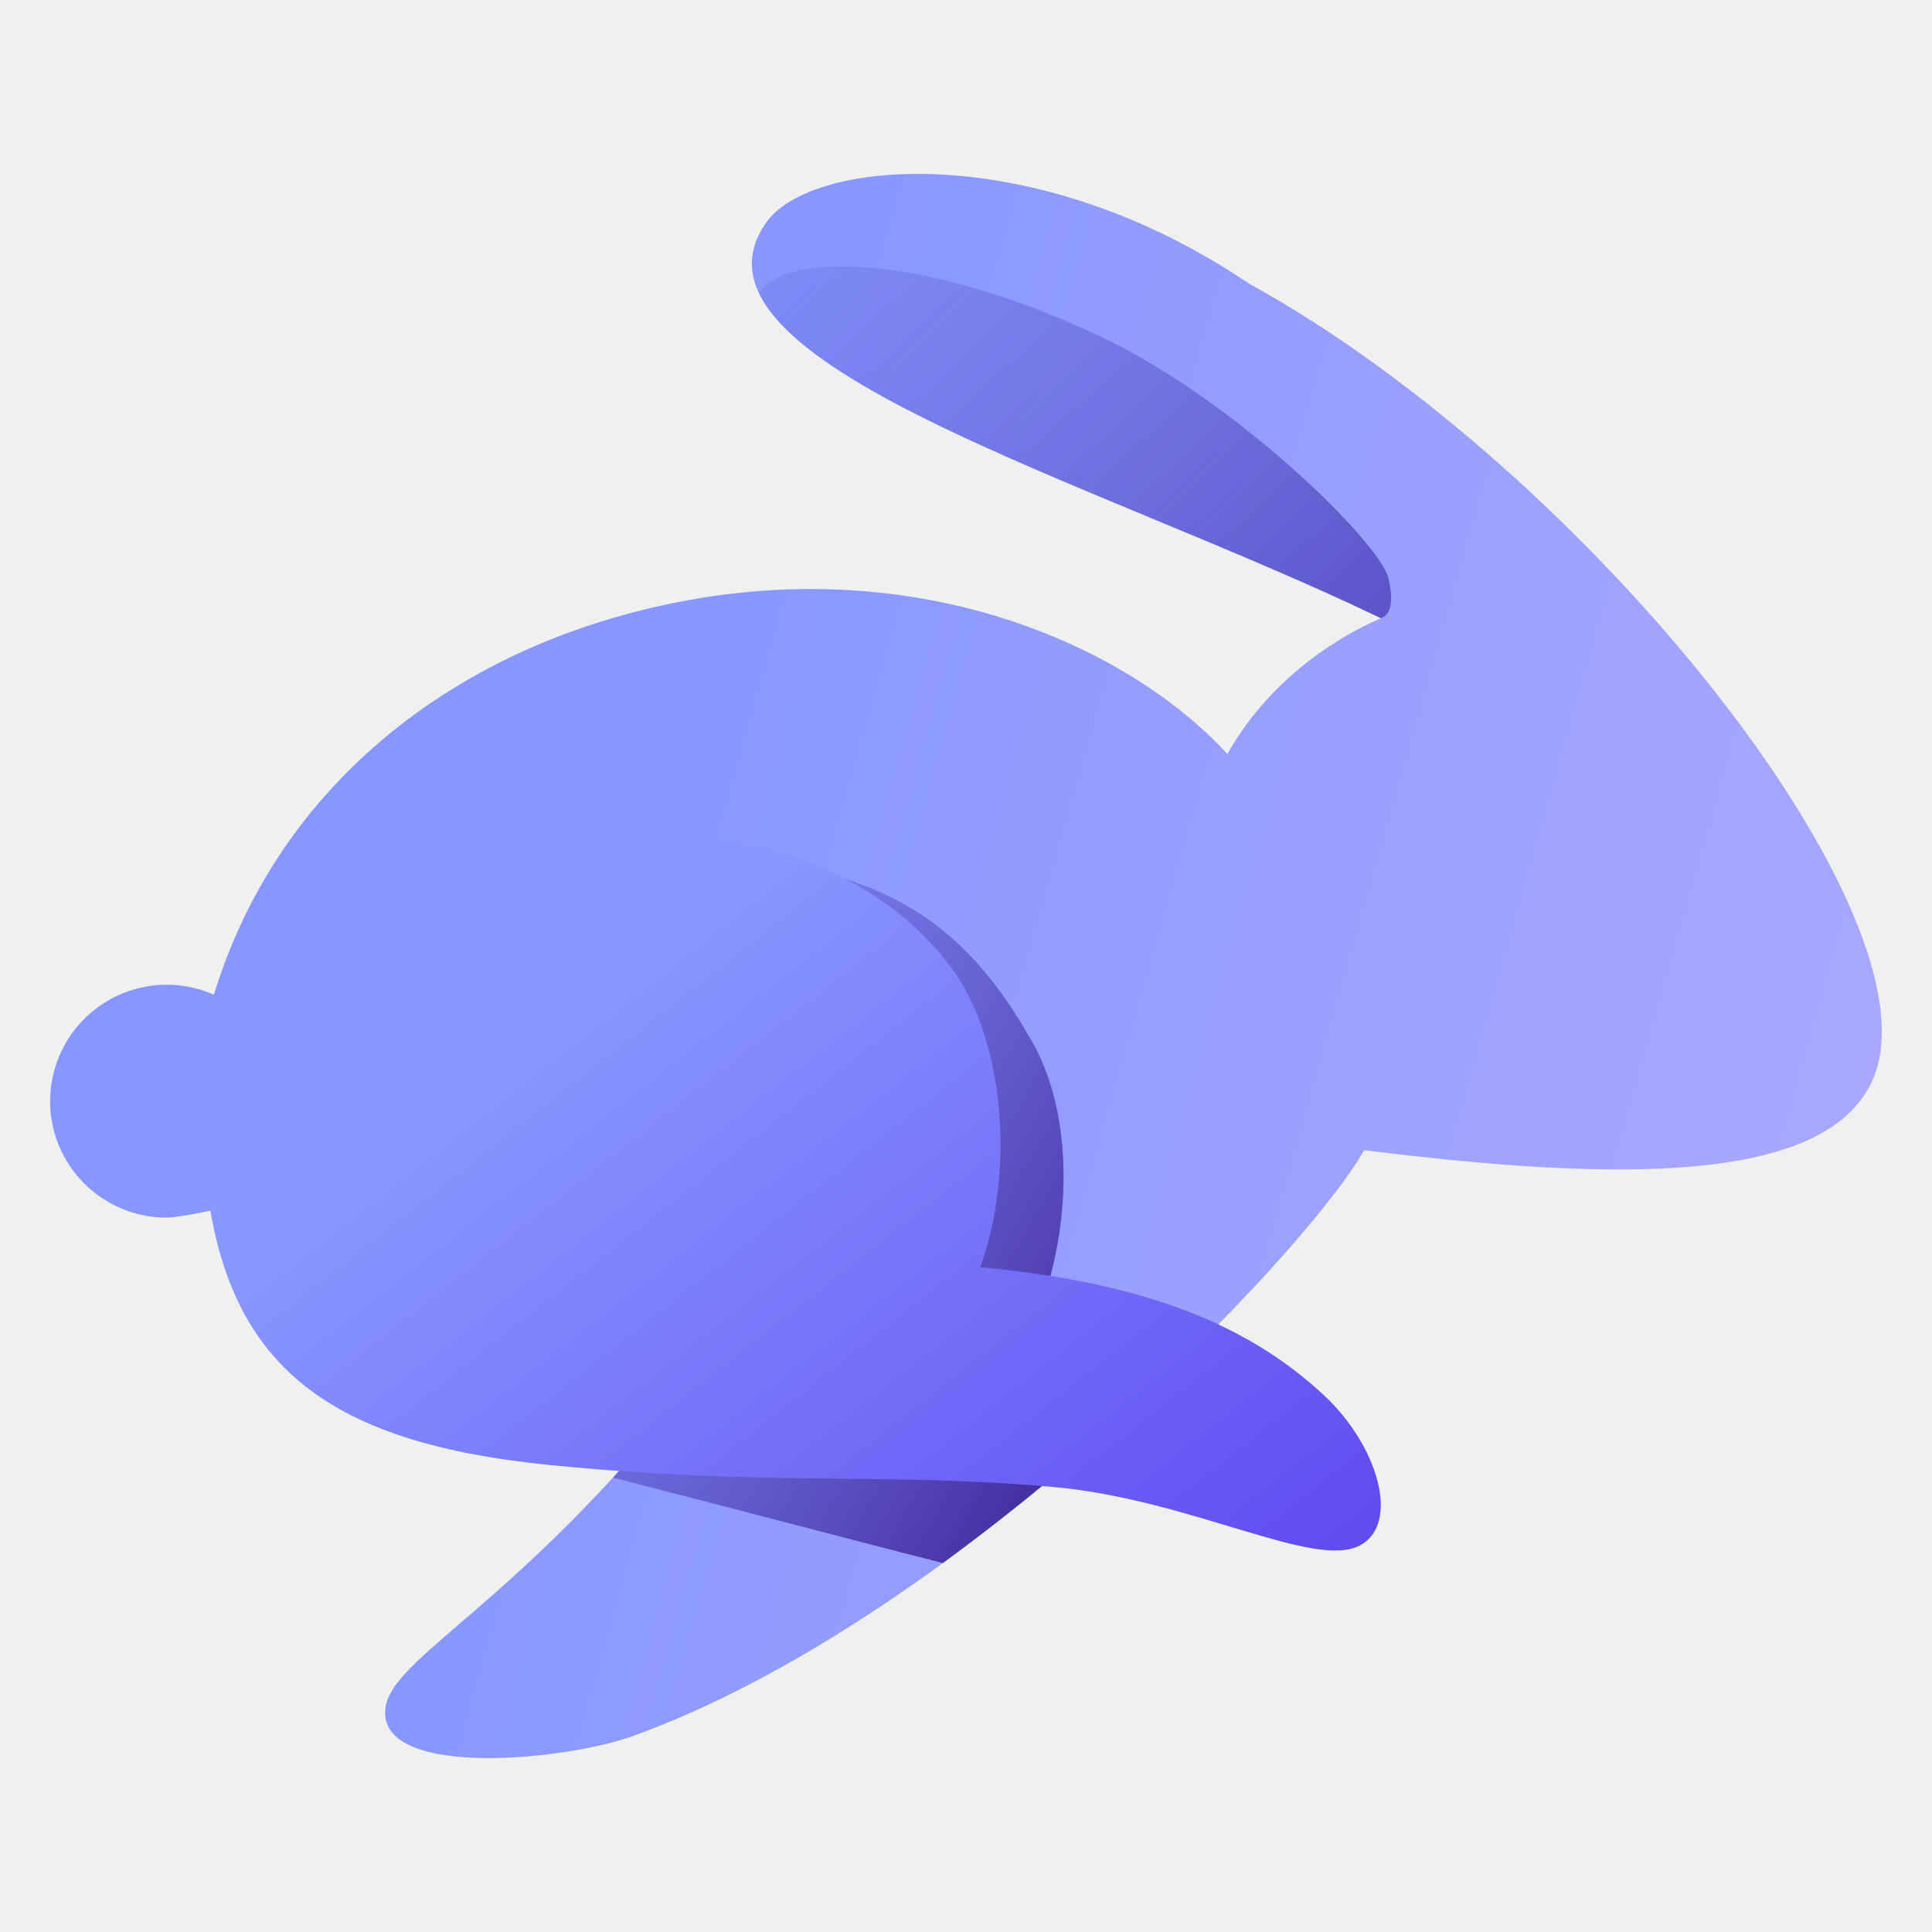
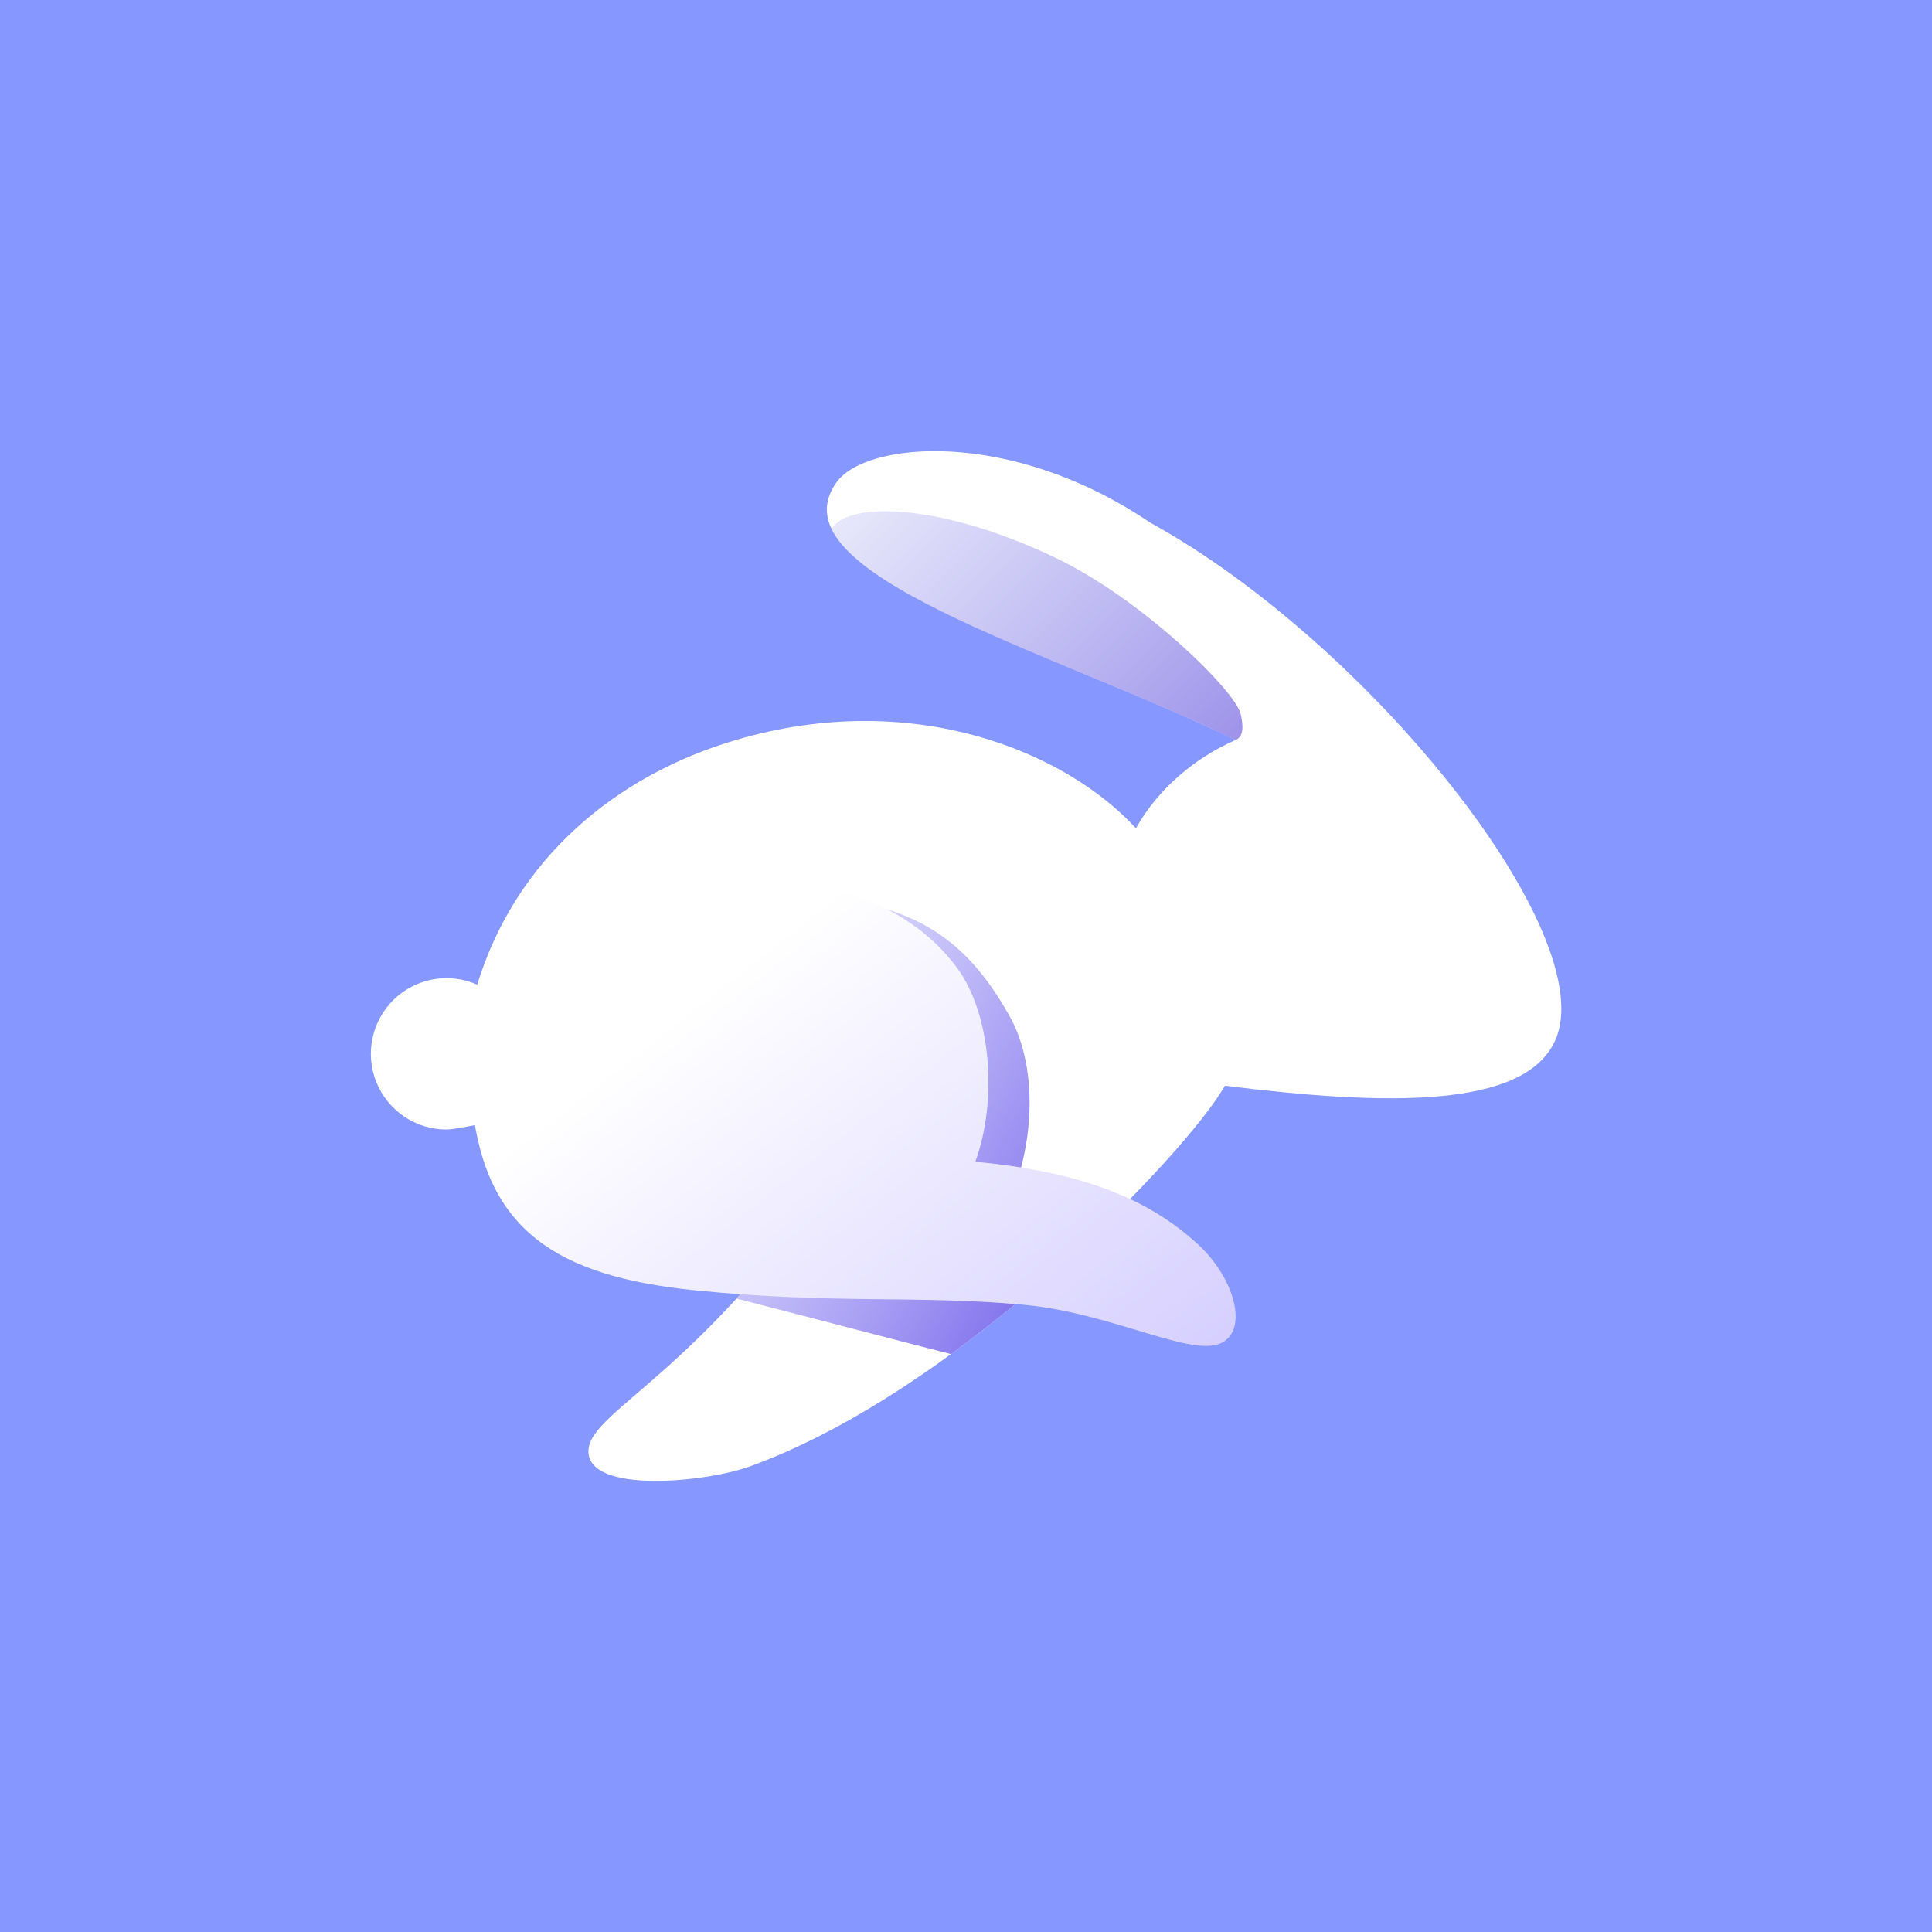
- <svg xmlns="http://www.w3.org/2000/svg" width="64" height="64">
+ <svg xmlns="http://www.w3.org/2000/svg" fill="none" viewBox="0 0 28 28">
+   <g clip-path="url(#a)">
+     <path fill="#8697FF" d="M28 0H0v28h28V0Z" />
+     <path fill="url(#b)" d="M22.54 15.078c.677-1.514-2.673-5.744-5.874-7.506-2.017-1.365-4.12-1.178-4.545-.579-.935 1.316 3.094 2.43 5.788 3.731-.58.252-1.125.703-1.446 1.28-1.004-1.096-3.209-2.04-5.796-1.28-1.743.513-3.191 1.721-3.751 3.546a1.097 1.097 0 1 0-.445 2.1c.112 0 .463-.075.463-.075l5.612.041c-2.244 3.56-4.018 4.081-4.018 4.698s1.697.45 2.335.22c3.05-1.1 6.327-4.531 6.89-5.519 2.36.295 4.345.33 4.786-.657Z" />
+     <path fill="url(#c)" fill-rule="evenodd" d="m17.885 10.713.025.01c.125-.049.105-.233.07-.378-.078-.333-1.438-1.676-2.715-2.277-1.743-.82-3.025-.777-3.212-.398.356.726 1.998 1.408 3.714 2.12.723.3 1.46.606 2.118.923Z" clip-rule="evenodd" />
+     <path fill="url(#d)" fill-rule="evenodd" d="M15.701 18.036a10.296 10.296 0 0 0-1.2-.37c.482-.862.583-2.138.128-2.945-.639-1.133-1.44-1.736-3.304-1.736-1.024 0-3.783.346-3.832 2.648-.005.242 0 .464.017.667l5.036.037a17.264 17.264 0 0 1-1.871 2.483c.669.172 1.221.316 1.728.448.48.125.92.24 1.38.357a21.003 21.003 0 0 0 1.918-1.59Z" clip-rule="evenodd" />
+     <path fill="url(#e)" d="M6.848 16.063c.206 1.75 1.2 2.435 3.232 2.638 2.032.203 3.197.067 4.749.208 1.296.118 2.453.778 2.882.55.386-.205.17-.947-.347-1.423-.67-.617-1.597-1.046-3.229-1.199.325-.89.234-2.138-.27-2.817-.731-.982-2.079-1.426-3.785-1.232-1.782.202-3.49 1.08-3.232 3.275Z" />
+   </g>
  <defs>
-     <linearGradient id="a" x1="6.114" x2="19.224" y1="9.71" y2="13.428" gradientTransform="scale(3.2)" gradientUnits="userSpaceOnUse">
-       <stop offset="0" style="stop-color:#8797ff;stop-opacity:1" />
-       <stop offset="1" style="stop-color:#aaa8ff;stop-opacity:1" />
+     <linearGradient id="b" x1="10.464" x2="22.394" y1="13.737" y2="17.12" gradientUnits="userSpaceOnUse">
+       <stop stop-color="#fff" />
+       <stop offset="1" stop-color="#fff" />
    </linearGradient>
-     <linearGradient id="b" x1="17.016" x2="7.557" y1="9.461" y2="-.021" gradientTransform="scale(3.2)" gradientUnits="userSpaceOnUse">
-       <stop offset="0" style="stop-color:#3b22a0;stop-opacity:1" />
-       <stop offset="1" style="stop-color:#5156d8;stop-opacity:0" />
+     <linearGradient id="c" x1="20.386" x2="11.779" y1="13.509" y2="4.879" gradientUnits="userSpaceOnUse">
+       <stop stop-color="#7258DC" />
+       <stop offset="1" stop-color="#797DEA" stop-opacity="0" />
    </linearGradient>
-     <linearGradient id="c" x1="12.132" x2="3.045" y1="14.765" y2="9.541" gradientTransform="scale(3.2)" gradientUnits="userSpaceOnUse">
-       <stop offset="0" style="stop-color:#3b1e8f;stop-opacity:1" />
-       <stop offset="1" style="stop-color:#6a6ffb;stop-opacity:0" />
+     <linearGradient id="d" x1="15.94" x2="7.673" y1="18.337" y2="13.584" gradientUnits="userSpaceOnUse">
+       <stop stop-color="#7461EA" />
+       <stop offset="1" stop-color="#BFC2FF" stop-opacity="0" />
    </linearGradient>
-     <linearGradient id="d" x1="6.897" x2="13.039" y1="9.613" y2="17.416" gradientTransform="scale(3.2)" gradientUnits="userSpaceOnUse">
-       <stop offset="0" style="stop-color:#8898ff;stop-opacity:1" />
-       <stop offset=".984" style="stop-color:#5f47f1;stop-opacity:1" />
+     <linearGradient id="e" x1="11.177" x2="16.765" y1="13.648" y2="20.749" gradientUnits="userSpaceOnUse">
+       <stop stop-color="#fff" />
+       <stop offset=".984" stop-color="#D5CEFF" />
    </linearGradient>
+     <clipPath id="a">
+       <path fill="#fff" d="M0 0h28v28H0z" />
+     </clipPath>
  </defs>
-   <path d="M62.027 35.79c2.383-5.325-9.398-20.2-20.652-26.395-7.094-4.801-14.488-4.141-15.984-2.036-3.286 4.625 10.879 8.547 20.355 13.121-2.039.883-3.957 2.473-5.086 4.5-3.531-3.855-11.285-7.175-20.383-4.5-6.129 1.801-11.222 6.051-13.191 12.47a3.863 3.863 0 0 0-5.426 3.527 3.86 3.86 0 0 0 3.86 3.859c.394 0 1.632-.266 1.632-.266l19.735.145c-7.895 12.52-14.13 14.351-14.13 16.52 0 2.171 5.97 1.581 8.208.773 10.73-3.871 22.25-15.934 24.226-19.406 8.305 1.035 15.282 1.156 16.836-2.313Zm0 0" style="stroke:none;fill-rule:nonzero;fill:url(#a)" />
-   <path d="M45.742 20.48h.004c.438-.171.367-.82.246-1.332-.277-1.168-5.058-5.89-9.55-8.007-6.118-2.88-10.622-2.73-11.29-1.403 1.246 2.555 7.024 4.953 13.059 7.457 2.574 1.07 5.195 2.157 7.535 3.285h-.004Zm0 0" style="stroke:none;fill-rule:evenodd;fill:url(#b)" />
-   <path d="M37.98 46.191a36.535 36.535 0 0 0-4.226-1.3c1.695-3.032 2.05-7.52.45-10.36-2.247-3.984-5.063-6.101-11.614-6.101-3.606 0-13.305 1.215-13.477 9.312-.02.848-.004 1.63.059 2.344l17.715.129c-2.387 3.789-4.625 6.597-6.582 8.734 2.351.602 4.293 1.11 6.074 1.574 1.687.438 3.234.844 4.855 1.254a73.985 73.985 0 0 0 6.746-5.586Zm0 0" style="stroke:none;fill-rule:evenodd;fill:url(#c)" />
-   <path d="M6.848 39.254c.726 6.152 4.222 8.562 11.367 9.277 7.144.711 11.242.235 16.7.73 4.554.415 8.624 2.739 10.132 1.934 1.36-.722.598-3.332-1.219-5.004-2.355-2.171-5.617-3.68-11.355-4.214 1.144-3.133.824-7.52-.953-9.91-2.567-3.454-7.31-5.016-13.305-4.333-6.27.711-12.274 3.797-11.367 11.52Zm0 0" style="stroke:none;fill-rule:nonzero;fill:url(#d)" />
</svg>
